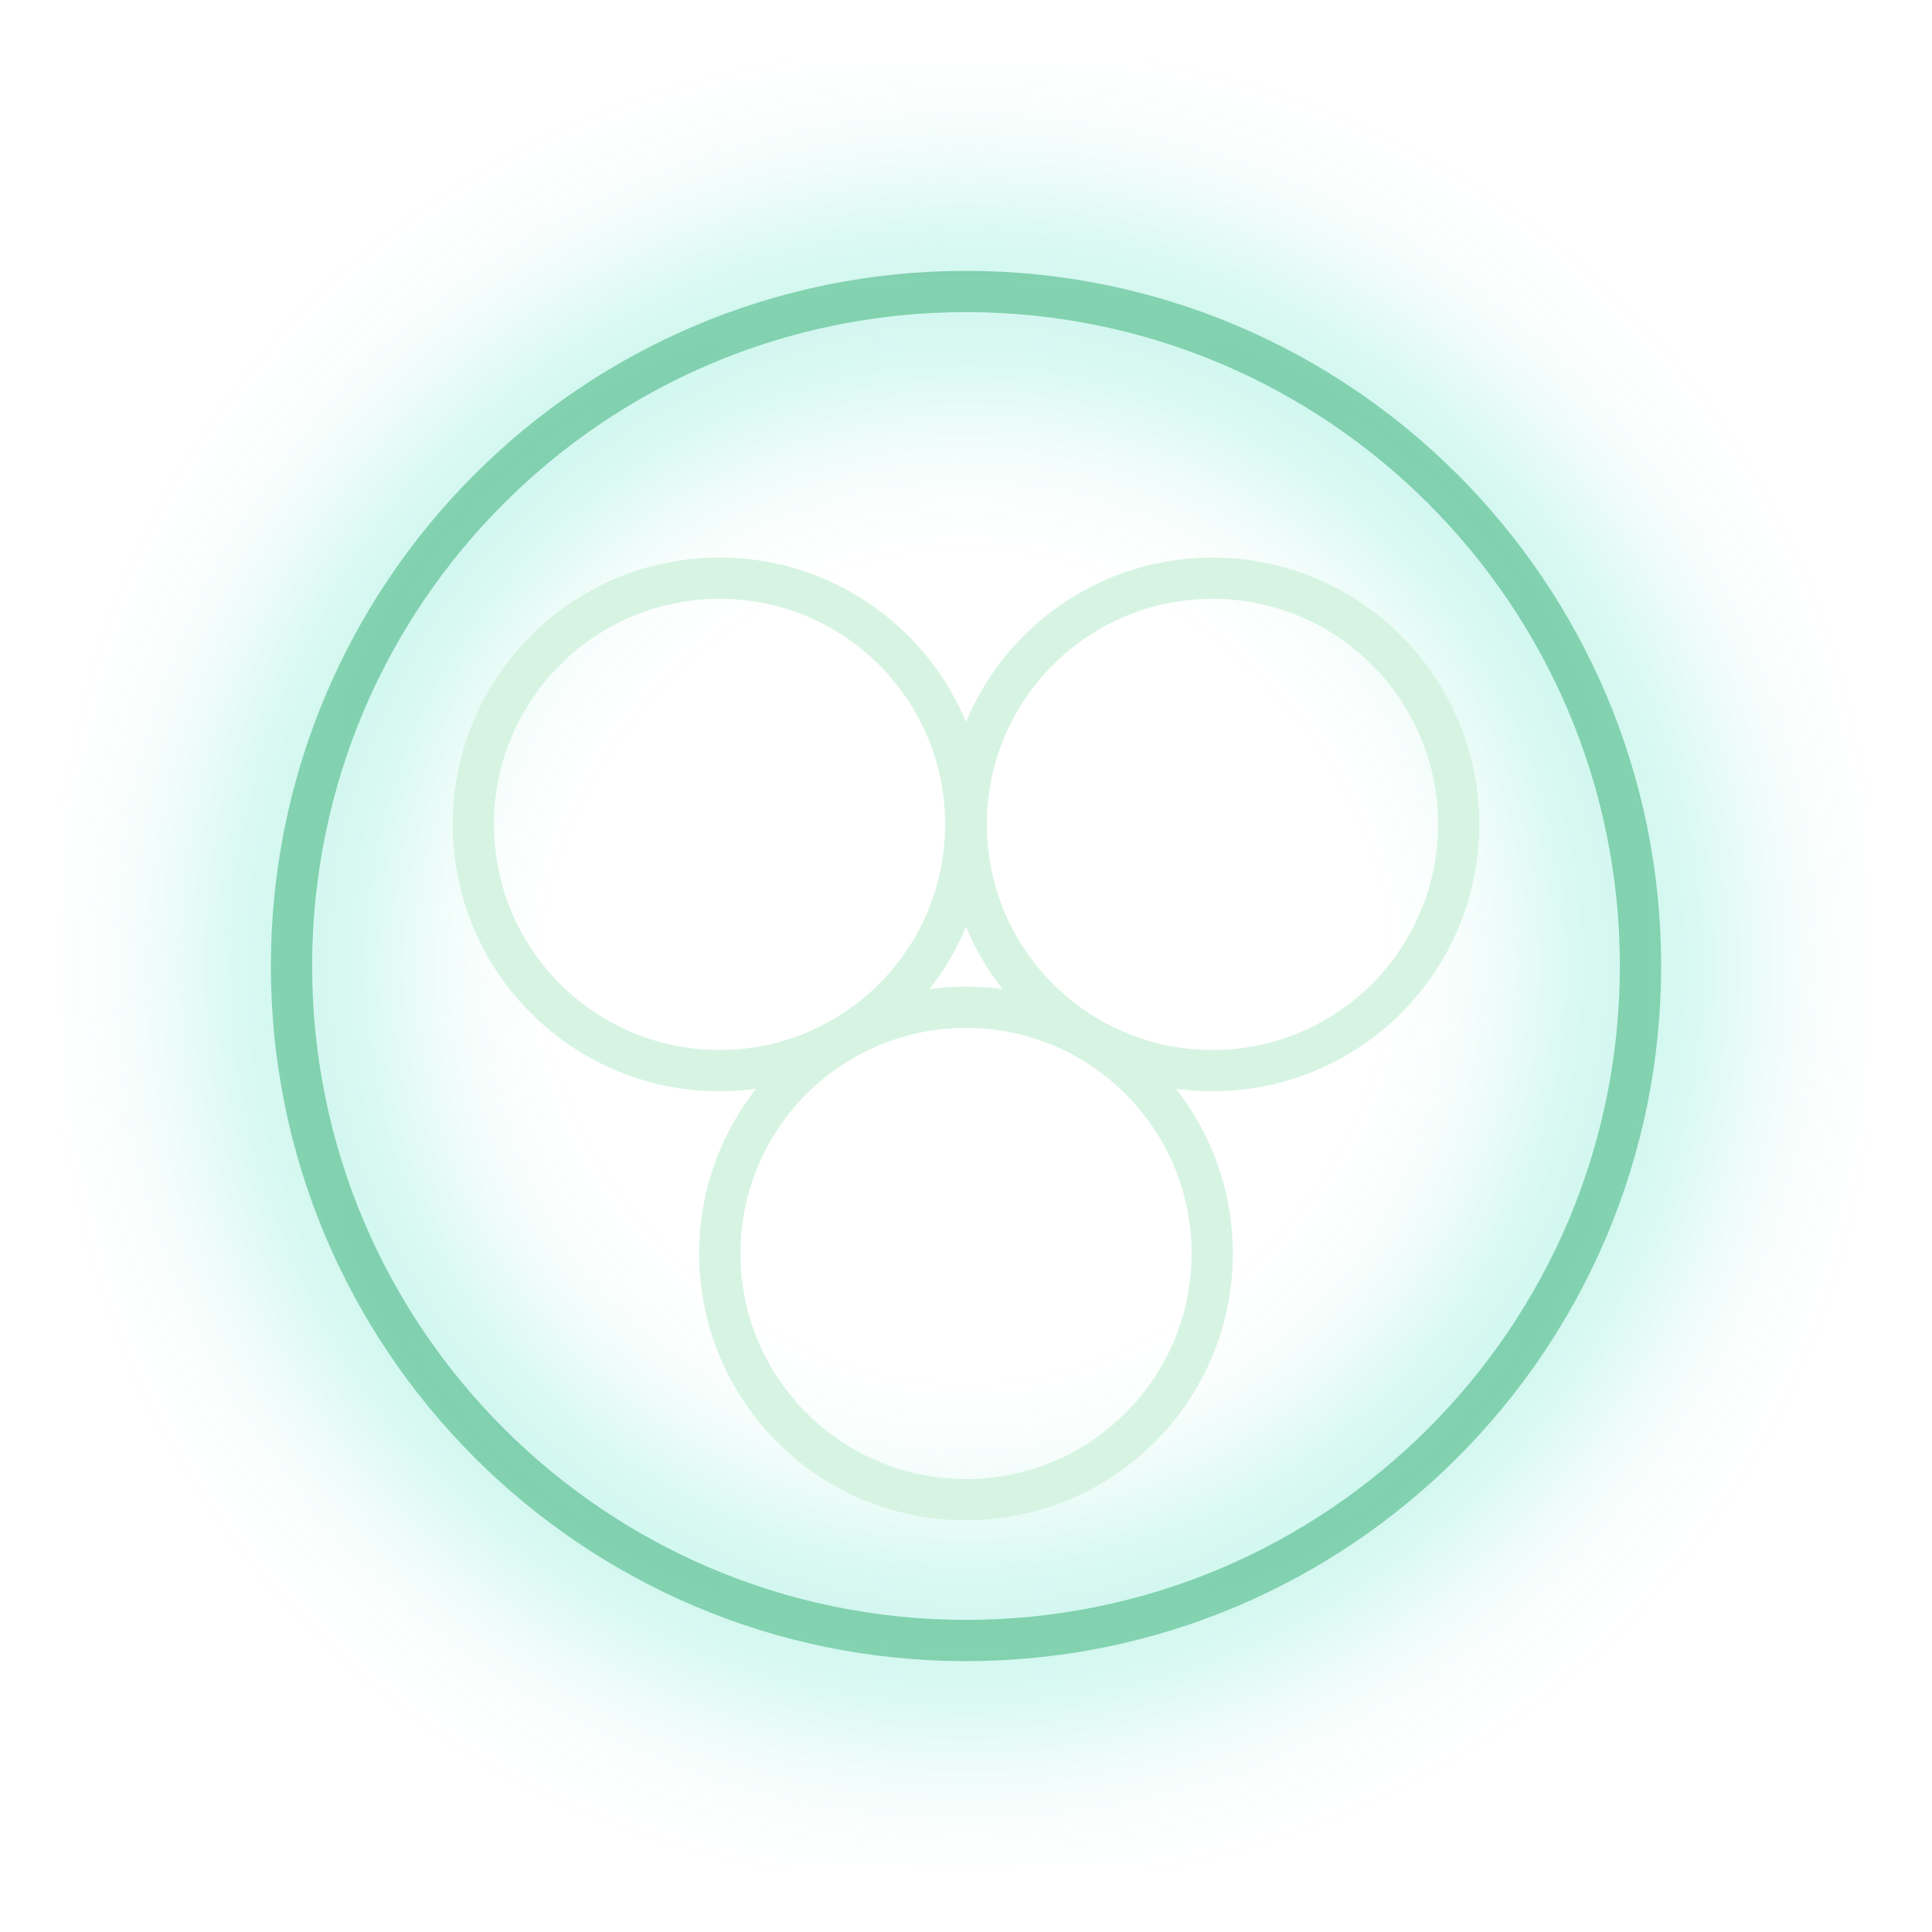
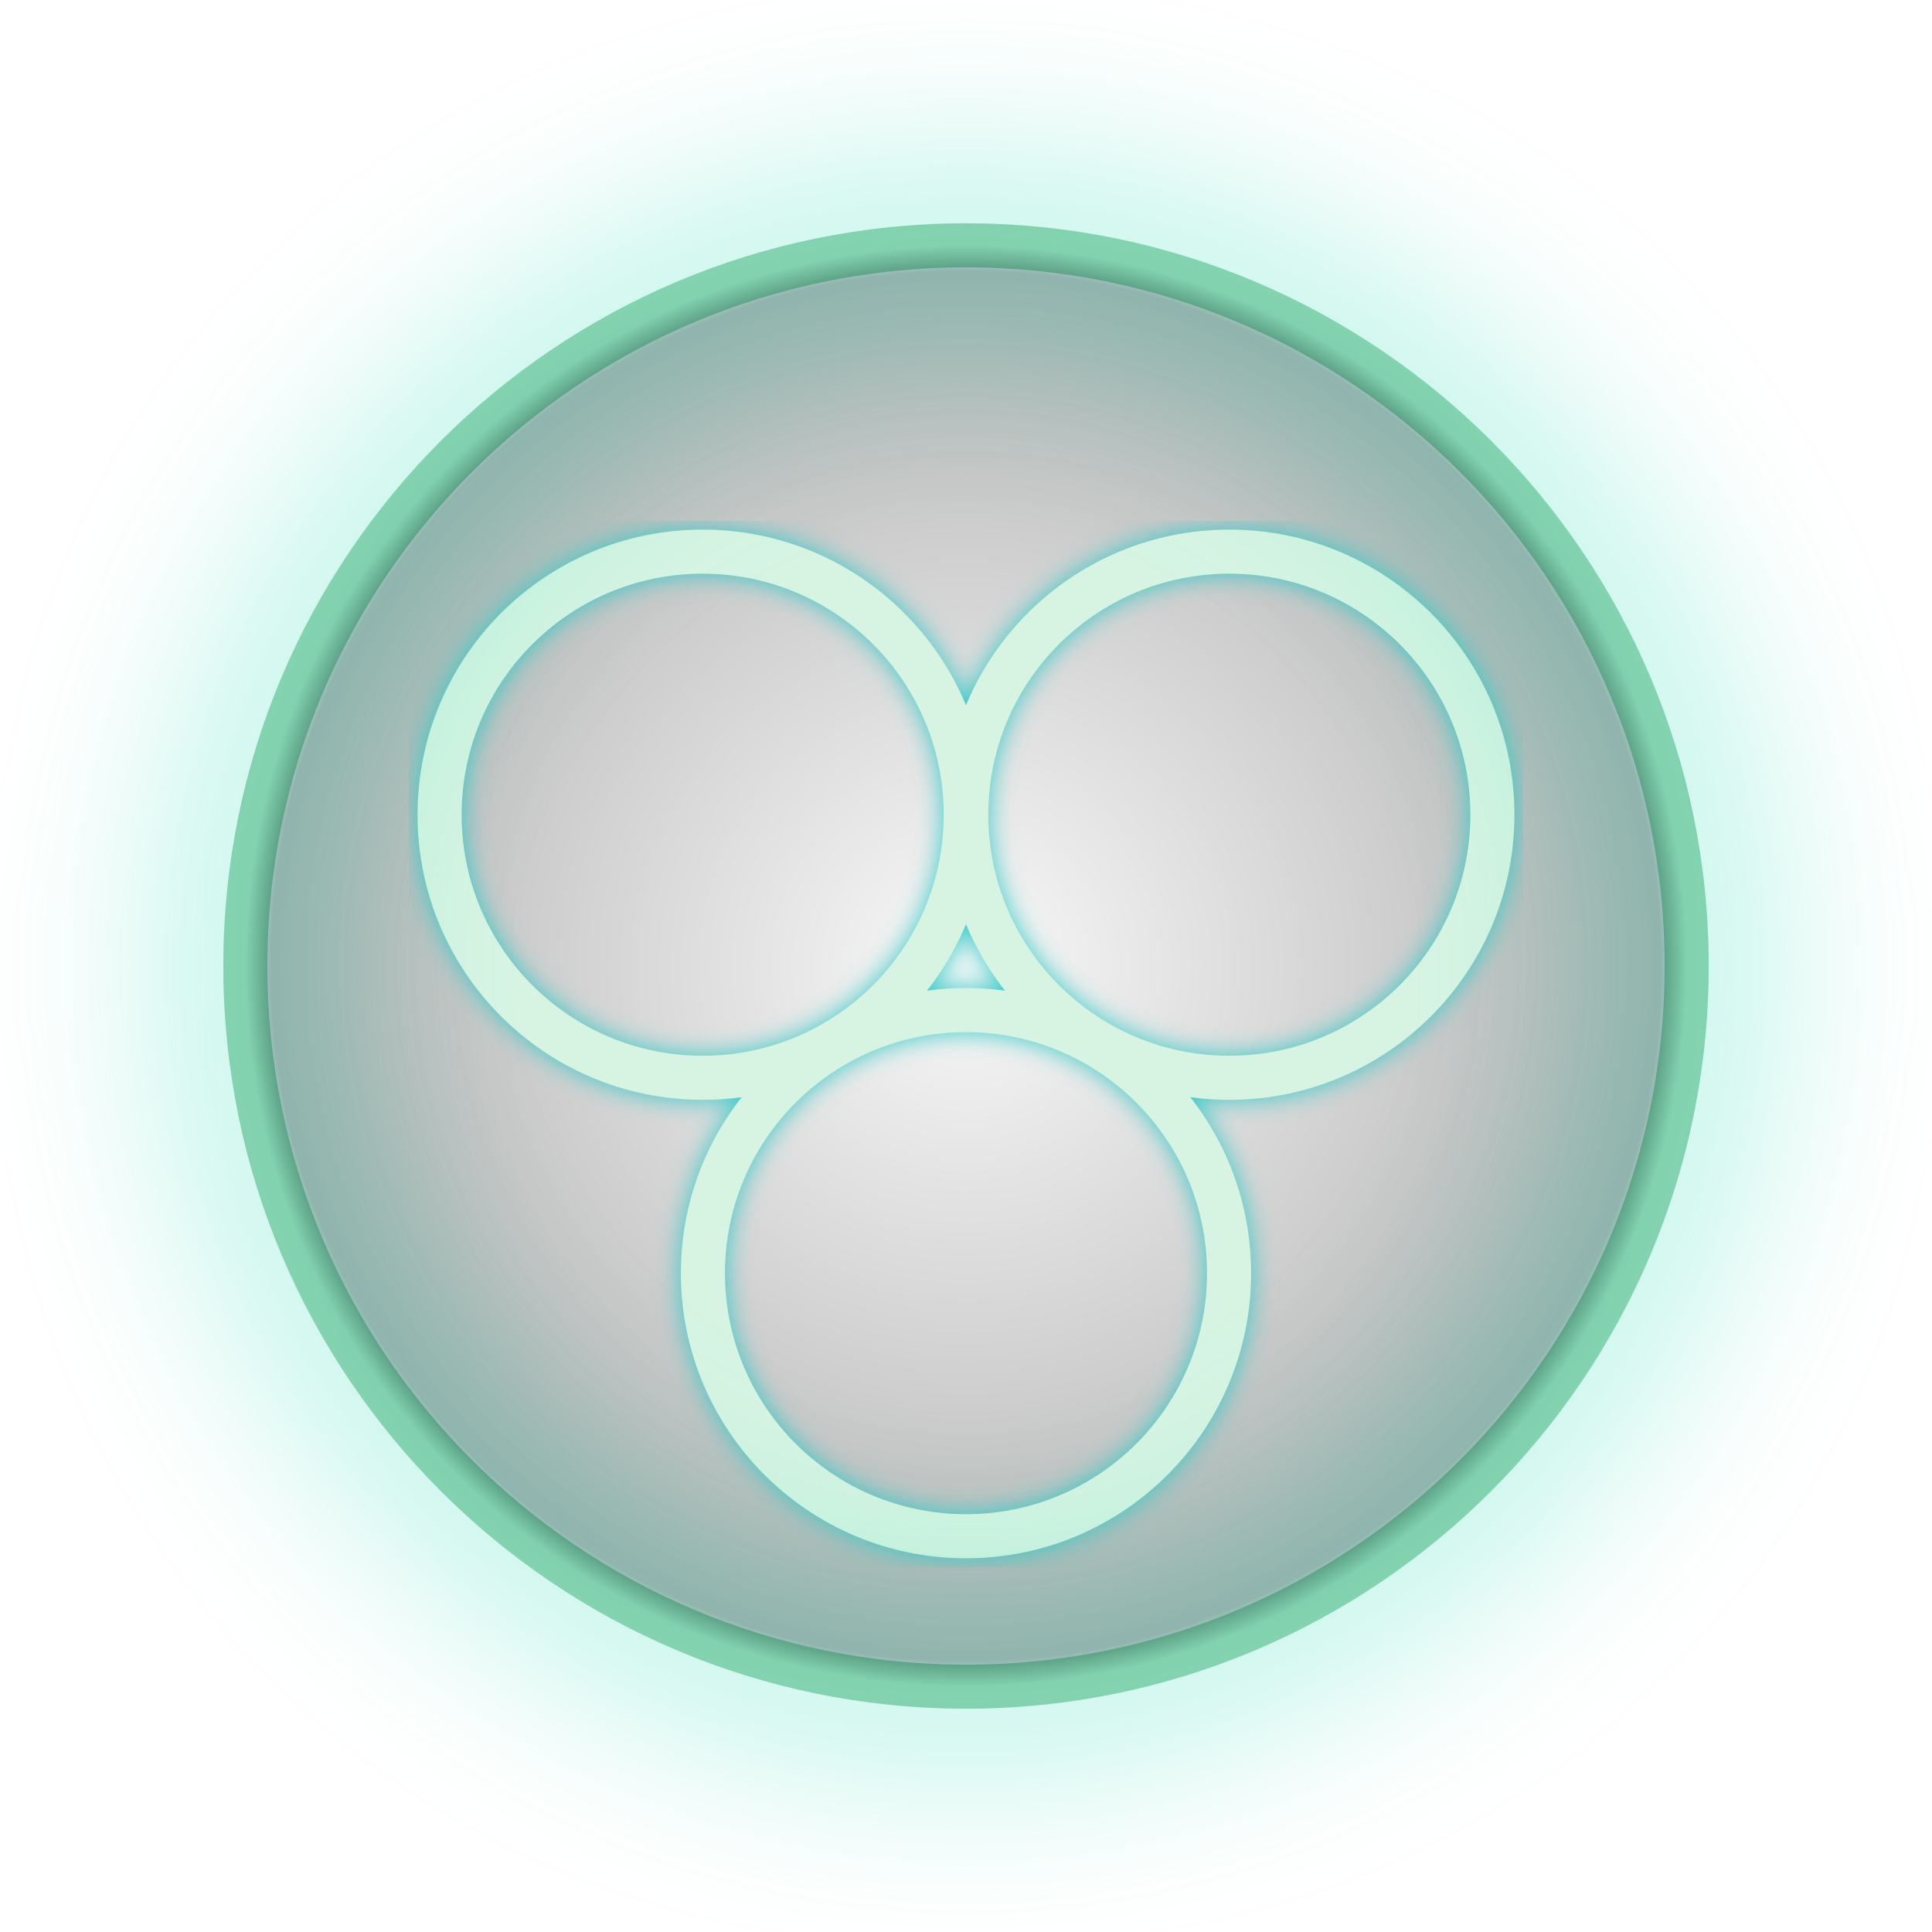
- <svg xmlns="http://www.w3.org/2000/svg" width="468.194" height="468.194" id="svg2" version="1.1">
+ <svg xmlns="http://www.w3.org/2000/svg" xmlns:xlink="http://www.w3.org/1999/xlink" width="184" height="184" id="svg2" version="1.1">
  <defs id="defs4">
-     <filter id="filter3787" x="-0.17" width="1.34" y="-0.17" height="1.34" color-interpolation-filters="sRGB">
+     <linearGradient id="linearGradient1579">
+       <stop style="stop-color:#000000;stop-opacity:0.071" offset="0" id="stop1575" />
+       <stop id="stop1585" offset="0.607" style="stop-color:#000000;stop-opacity:0.549" />
+       <stop id="stop1583" offset="0.964" style="stop-color:#000000;stop-opacity:0.898;" />
+       <stop style="stop-color:#000000;stop-opacity:0;" offset="1" id="stop1577" />
+     </linearGradient>
+     <filter id="filter3787" x="-0.17" width="1.34" y="-0.17" height="1.34" style="color-interpolation-filters:sRGB">
      <feGaussianBlur stdDeviation="10.03" id="feGaussianBlur3789" />
    </filter>
+     <radialGradient xlink:href="#linearGradient1579" id="radialGradient1581" cx="257.647" cy="195.545" fx="257.647" fy="195.545" r="163.453" gradientUnits="userSpaceOnUse" />
+     <filter style="color-interpolation-filters:sRGB" id="filter2159" x="-0.029" width="1.058" y="-0.031" height="1.062">
+       <feGaussianBlur stdDeviation="2.357" id="feGaussianBlur2161" />
+     </filter>
  </defs>
-   <g id="layer1" transform="translate(-23.54999,38.55197)">
-     <path style="fill:none;stroke:#9dd1b1;stroke-width:4.326;stroke-linecap:round;stroke-linejoin:miter;stroke-miterlimit:4;stroke-opacity:1;stroke-dasharray:none;stroke-dashoffset:0" id="path2985" d="m 207.143,177.362 a 70.714,70.714 0 0 1 -70.714,70.714 70.714,70.714 0 0 1 -70.714,-70.714 70.714,70.714 0 0 1 70.714,-70.714 70.714,70.714 0 0 1 70.714,70.714 z" transform="matrix(2.31146,0,0,2.31146,-57.7023,-214.4207)" />
-     <path transform="matrix(2.31146,0,0,2.31146,-57.7023,-214.4207)" d="m 207.143,177.362 a 70.714,70.714 0 0 1 -70.714,70.714 70.714,70.714 0 0 1 -70.714,-70.714 70.714,70.714 0 0 1 70.714,-70.714 70.714,70.714 0 0 1 70.714,70.714 z" id="path3785" style="fill:none;stroke:#00d4aa;stroke-width:4.326;stroke-linecap:round;stroke-linejoin:miter;stroke-miterlimit:4;stroke-opacity:1;stroke-dasharray:none;stroke-dashoffset:0;filter:url(#filter3787)" />
-     <g id="g3780" transform="matrix(1.225444,0,0,1.225444,-58.08497,-64.41707)" style="stroke:#d7f4e3;stroke-width:8.16;stroke-miterlimit:4;stroke-dasharray:none">
-       <path transform="matrix(1.161465,0,0,1.161465,-76.73127,110.2644)" d="m 329.815,136.659 a 41.921,41.921 0 0 1 -41.921,41.921 41.921,41.921 0 0 1 -41.921,-41.921 41.921,41.921 0 0 1 41.921,-41.921 41.921,41.921 0 0 1 41.921,41.921 z" id="path3759" style="fill:none;stroke:#d7f4e3;stroke-width:7.026;stroke-linecap:round;stroke-linejoin:miter;stroke-miterlimit:4;stroke-opacity:1;stroke-dasharray:none;stroke-dashoffset:0" />
-       <path transform="matrix(1.161465,0,0,1.161465,-125.4711,25.41156)" d="m 329.815,136.659 a 41.921,41.921 0 0 1 -41.921,41.921 41.921,41.921 0 0 1 -41.921,-41.921 41.921,41.921 0 0 1 41.921,-41.921 41.921,41.921 0 0 1 41.921,41.921 z" id="path3755" style="fill:none;stroke:#d7f4e3;stroke-width:7.026;stroke-linecap:round;stroke-linejoin:miter;stroke-miterlimit:4;stroke-opacity:1;stroke-dasharray:none;stroke-dashoffset:0" />
-       <path style="fill:none;stroke:#d7f4e3;stroke-width:7.026;stroke-linecap:round;stroke-linejoin:miter;stroke-miterlimit:4;stroke-opacity:1;stroke-dasharray:none;stroke-dashoffset:0" id="path3772" d="m 329.815,136.659 a 41.921,41.921 0 0 1 -41.921,41.921 41.921,41.921 0 0 1 -41.921,-41.921 41.921,41.921 0 0 1 41.921,-41.921 41.921,41.921 0 0 1 41.921,41.921 z" transform="matrix(1.161465,0,0,1.161465,-27.99141,25.41156)" />
+   <g id="layer1" transform="translate(-23.54999,-245.6418)">
+     <g id="g1558" transform="matrix(0.4199055,0,0,0.4199055,7.362637,255.5314)">
+       <circle r="70.714" cy="177.362" cx="136.429" id="path2985" style="fill:none;stroke:#9dd1b1;stroke-width:4.326;stroke-linecap:round;stroke-linejoin:miter;stroke-miterlimit:4;stroke-dasharray:none;stroke-dashoffset:0;stroke-opacity:1" transform="matrix(2.31146,0,0,2.31146,-57.7023,-214.4207)" />
+       <circle r="163.453" cy="195.545" cx="257.647" id="path2985-3" style="opacity:0.354;fill:url(#radialGradient1581);fill-opacity:1;stroke:none;stroke-width:10;stroke-linecap:round;stroke-linejoin:miter;stroke-miterlimit:4;stroke-dasharray:none;stroke-dashoffset:0;stroke-opacity:1" />
+       <g style="fill:none;fill-opacity:0.549;stroke:#37c8c8;stroke-width:8.16;stroke-miterlimit:4;stroke-dasharray:none;stroke-opacity:1;filter:url(#filter2159)" transform="matrix(1.225444,0,0,1.225444,-58.08497,-64.41707)" id="g3780-5">
+         <circle r="41.921" cy="136.659" cx="287.893" style="fill:none;fill-opacity:0.549;stroke:#37c8c8;stroke-width:7.026;stroke-linecap:round;stroke-linejoin:miter;stroke-miterlimit:4;stroke-dasharray:none;stroke-dashoffset:0;stroke-opacity:1" id="path3759-6" transform="matrix(1.161465,0,0,1.161465,-76.73127,110.2644)" />
+         <circle r="41.921" cy="136.659" cx="287.893" style="fill:none;fill-opacity:0.549;stroke:#37c8c8;stroke-width:7.026;stroke-linecap:round;stroke-linejoin:miter;stroke-miterlimit:4;stroke-dasharray:none;stroke-dashoffset:0;stroke-opacity:1" id="path3755-2" transform="matrix(1.161465,0,0,1.161465,-125.4711,25.41156)" />
+         <circle r="41.921" cy="136.659" cx="287.893" transform="matrix(1.161465,0,0,1.161465,-27.99141,25.41156)" id="path3772-9" style="fill:none;fill-opacity:0.549;stroke:#37c8c8;stroke-width:7.026;stroke-linecap:round;stroke-linejoin:miter;stroke-miterlimit:4;stroke-dasharray:none;stroke-dashoffset:0;stroke-opacity:1" />
+       </g>
+       <g style="stroke:#d7f4e3;stroke-width:8.16;stroke-miterlimit:4;stroke-dasharray:none" transform="matrix(1.225444,0,0,1.225444,-58.08497,-64.41707)" id="g3780">
+         <circle r="41.921" cy="136.659" cx="287.893" style="fill:none;stroke:#d7f4e3;stroke-width:7.026;stroke-linecap:round;stroke-linejoin:miter;stroke-miterlimit:4;stroke-dasharray:none;stroke-dashoffset:0;stroke-opacity:1" id="path3759" transform="matrix(1.161465,0,0,1.161465,-76.73127,110.2644)" />
+         <circle r="41.921" cy="136.659" cx="287.893" style="fill:none;stroke:#d7f4e3;stroke-width:7.026;stroke-linecap:round;stroke-linejoin:miter;stroke-miterlimit:4;stroke-dasharray:none;stroke-dashoffset:0;stroke-opacity:1" id="path3755" transform="matrix(1.161465,0,0,1.161465,-125.4711,25.41156)" />
+         <circle r="41.921" cy="136.659" cx="287.893" transform="matrix(1.161465,0,0,1.161465,-27.99141,25.41156)" id="path3772" style="fill:none;stroke:#d7f4e3;stroke-width:7.026;stroke-linecap:round;stroke-linejoin:miter;stroke-miterlimit:4;stroke-dasharray:none;stroke-dashoffset:0;stroke-opacity:1" />
+       </g>
+       <circle r="70.714" cy="177.362" cx="136.429" style="fill:none;stroke:#00d4aa;stroke-width:4.326;stroke-linecap:round;stroke-linejoin:miter;stroke-miterlimit:4;stroke-dasharray:none;stroke-dashoffset:0;stroke-opacity:1;filter:url(#filter3787)" id="path3785" transform="matrix(2.31146,0,0,2.31146,-57.7023,-214.4207)" />
    </g>
  </g>
</svg>
